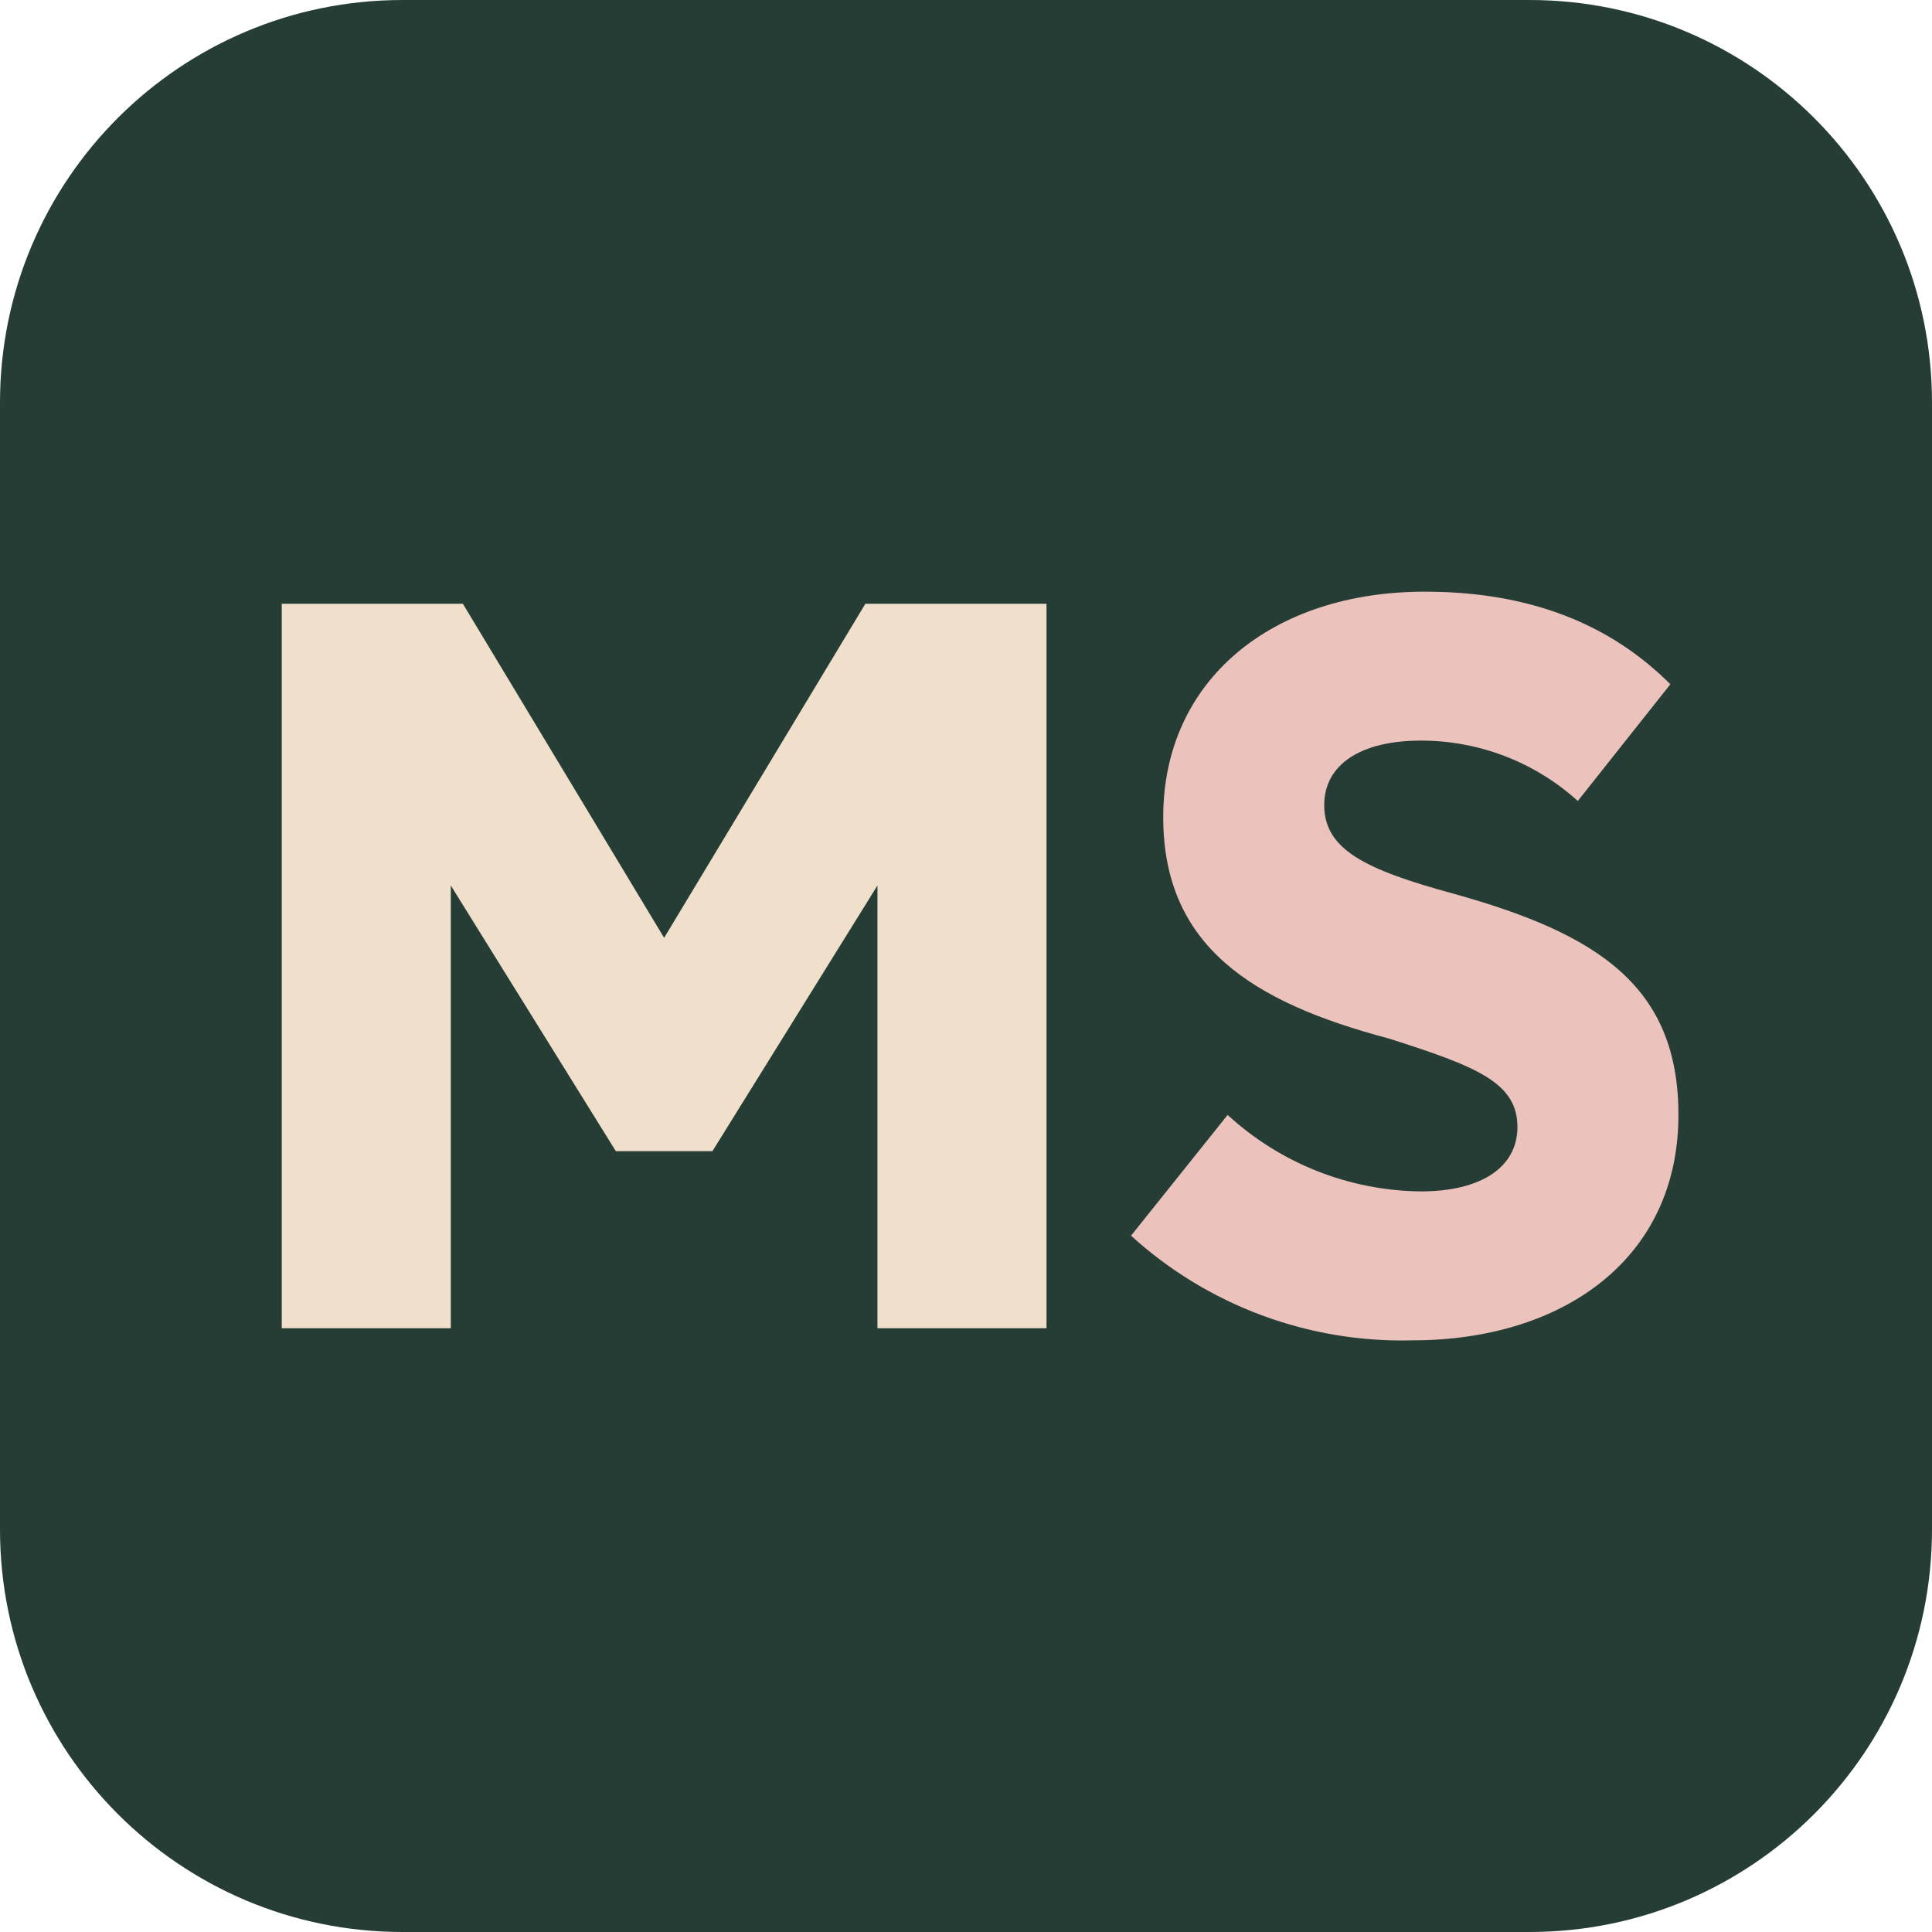
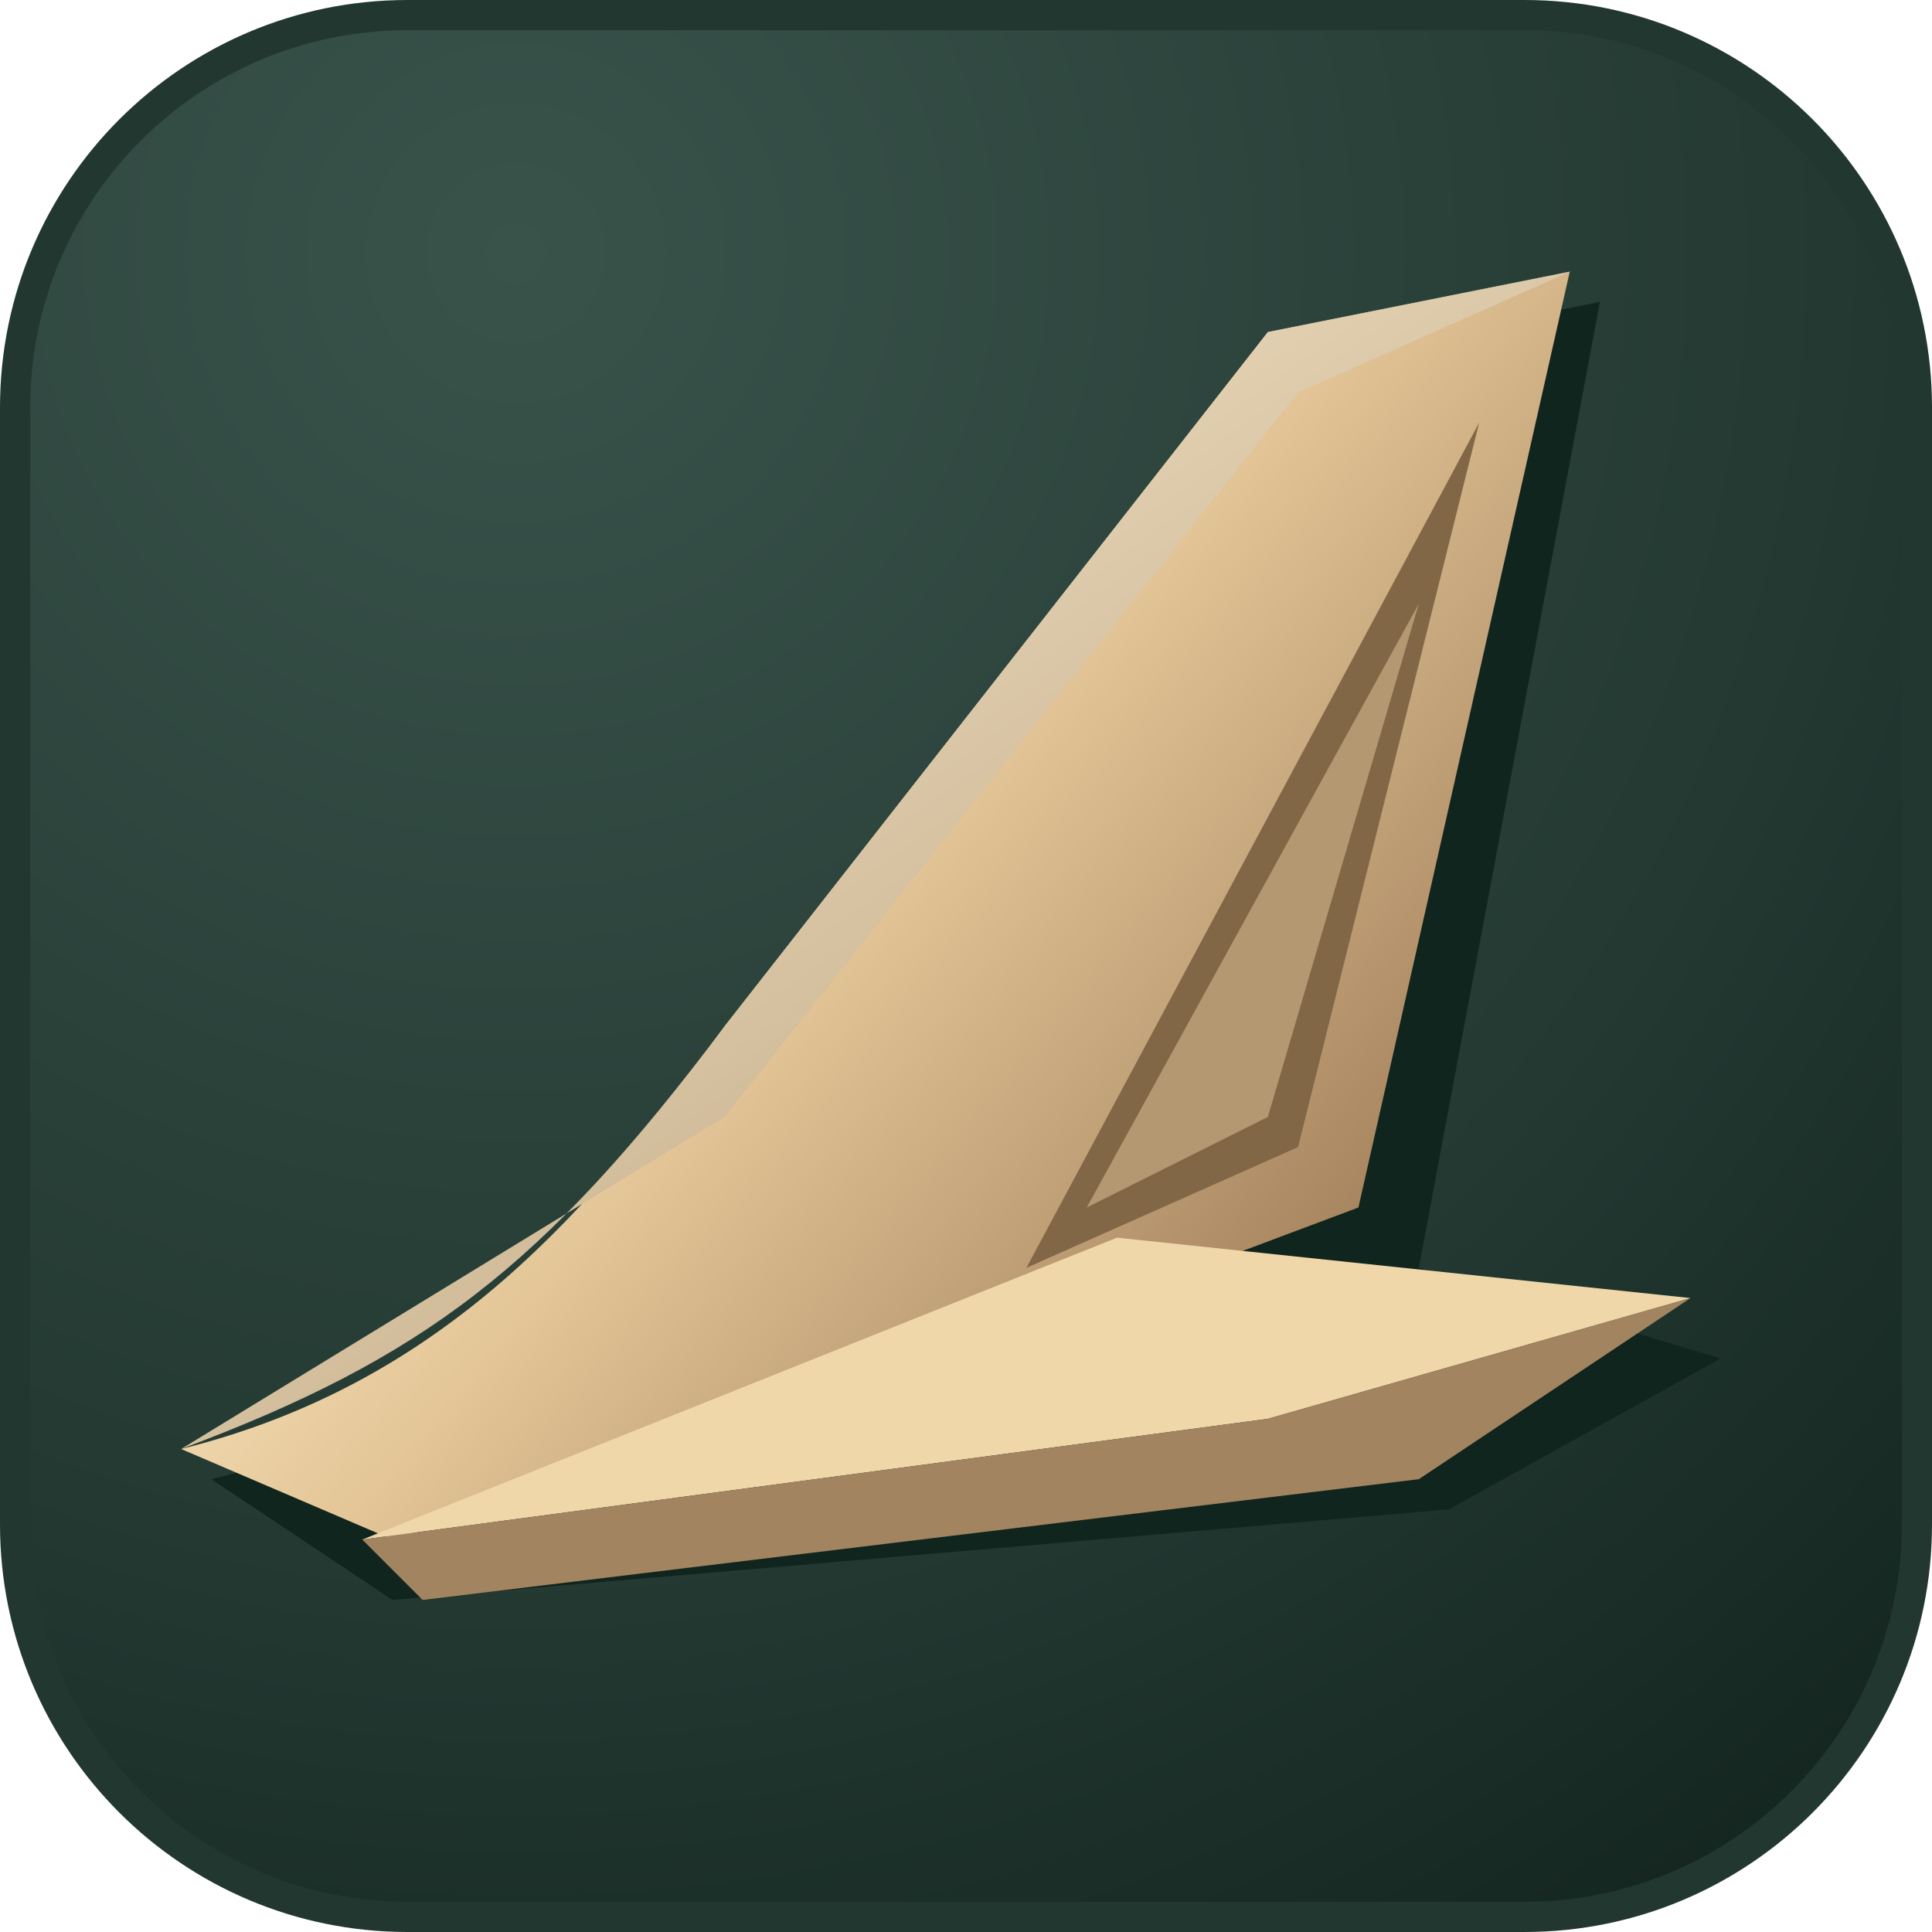
- <svg xmlns="http://www.w3.org/2000/svg" viewBox="0 0 48 48">
-   <rect width="48" height="48" rx="10" fill="#263d35" />
-   <path fill="#f0dfca" d="M7 33V15h4.5l5 8.3 5-8.3H26v18h-4.2V22l-4.1 6.6h-2.4L11.2 22v11Z" />
-   <path fill="#ecc3bc" d="M35.4 14.7c2.6 0 4.6.8 6.1 2.3l-2.3 2.9a5.8 5.8 0 0 0-3.9-1.5c-1.5 0-2.4.6-2.4 1.6 0 1.1 1 1.6 3.2 2.2 3.6 1 5.6 2.3 5.6 5.5 0 3.6-2.9 5.6-6.6 5.6a10 10 0 0 1-7-2.6l2.4-3a7.2 7.2 0 0 0 4.8 1.9c1.5 0 2.4-.6 2.4-1.6 0-1.1-1-1.5-3.2-2.2-3.4-.9-5.6-2.3-5.6-5.5 0-3.4 2.7-5.6 6.5-5.6Z" />
+ <svg xmlns="http://www.w3.org/2000/svg" viewBox="0 0 64 64">
+   <defs>
+     <radialGradient id="enamel" cx=".26" cy=".12" r="1.1">
+       <stop stop-color="#39534b" />
+       <stop offset=".64" stop-color="#233932" />
+       <stop offset="1" stop-color="#14251f" />
+     </radialGradient>
+     <linearGradient id="metal" x1="0" y1="0" x2="1" y2=".75" gradientUnits="objectBoundingBox">
+       <stop stop-color="#ac8356" />
+       <stop offset=".33" stop-color="#f9e7be" />
+       <stop offset=".55" stop-color="#e4c698" />
+       <stop offset="1" stop-color="#95724f" />
+     </linearGradient>
+     <linearGradient id="edge" x2=".85" y2="1">
+       <stop stop-color="#fff5dc" />
+       <stop offset="1" stop-color="#b69972" />
+     </linearGradient>
+   </defs>
+   <rect x=".5" y=".5" width="63" height="63" rx="13" fill="url(#enamel)" stroke="#22372f" />
+   <path d="M7 49c8-2 13-7 18-14L43 12l10-2-6 32 10 3-9 5-35 3Z" fill="#10251e" />
+   <path d="M6 48c8-2 13-7 18-14L42 11l10-2-7 31-16 6-16 5Z" fill="url(#metal)" />
+   <path d="m6 48 18-11 19-24 9-4-10 2-18 23C18 42 14 45 6 48Z" fill="url(#edge)" />
+   <path d="m49 14-6 24-9 4Z" fill="#826746" />
+   <path d="m47 20-5 17-6 3Z" fill="#b39871" />
+   <path d="m12 51 25-10 19 2-14 4Z" fill="#f0d7a9" />
+   <path d="m12 51 30-4 14-4-9 6-33 4Z" fill="#a28460" />
</svg>
